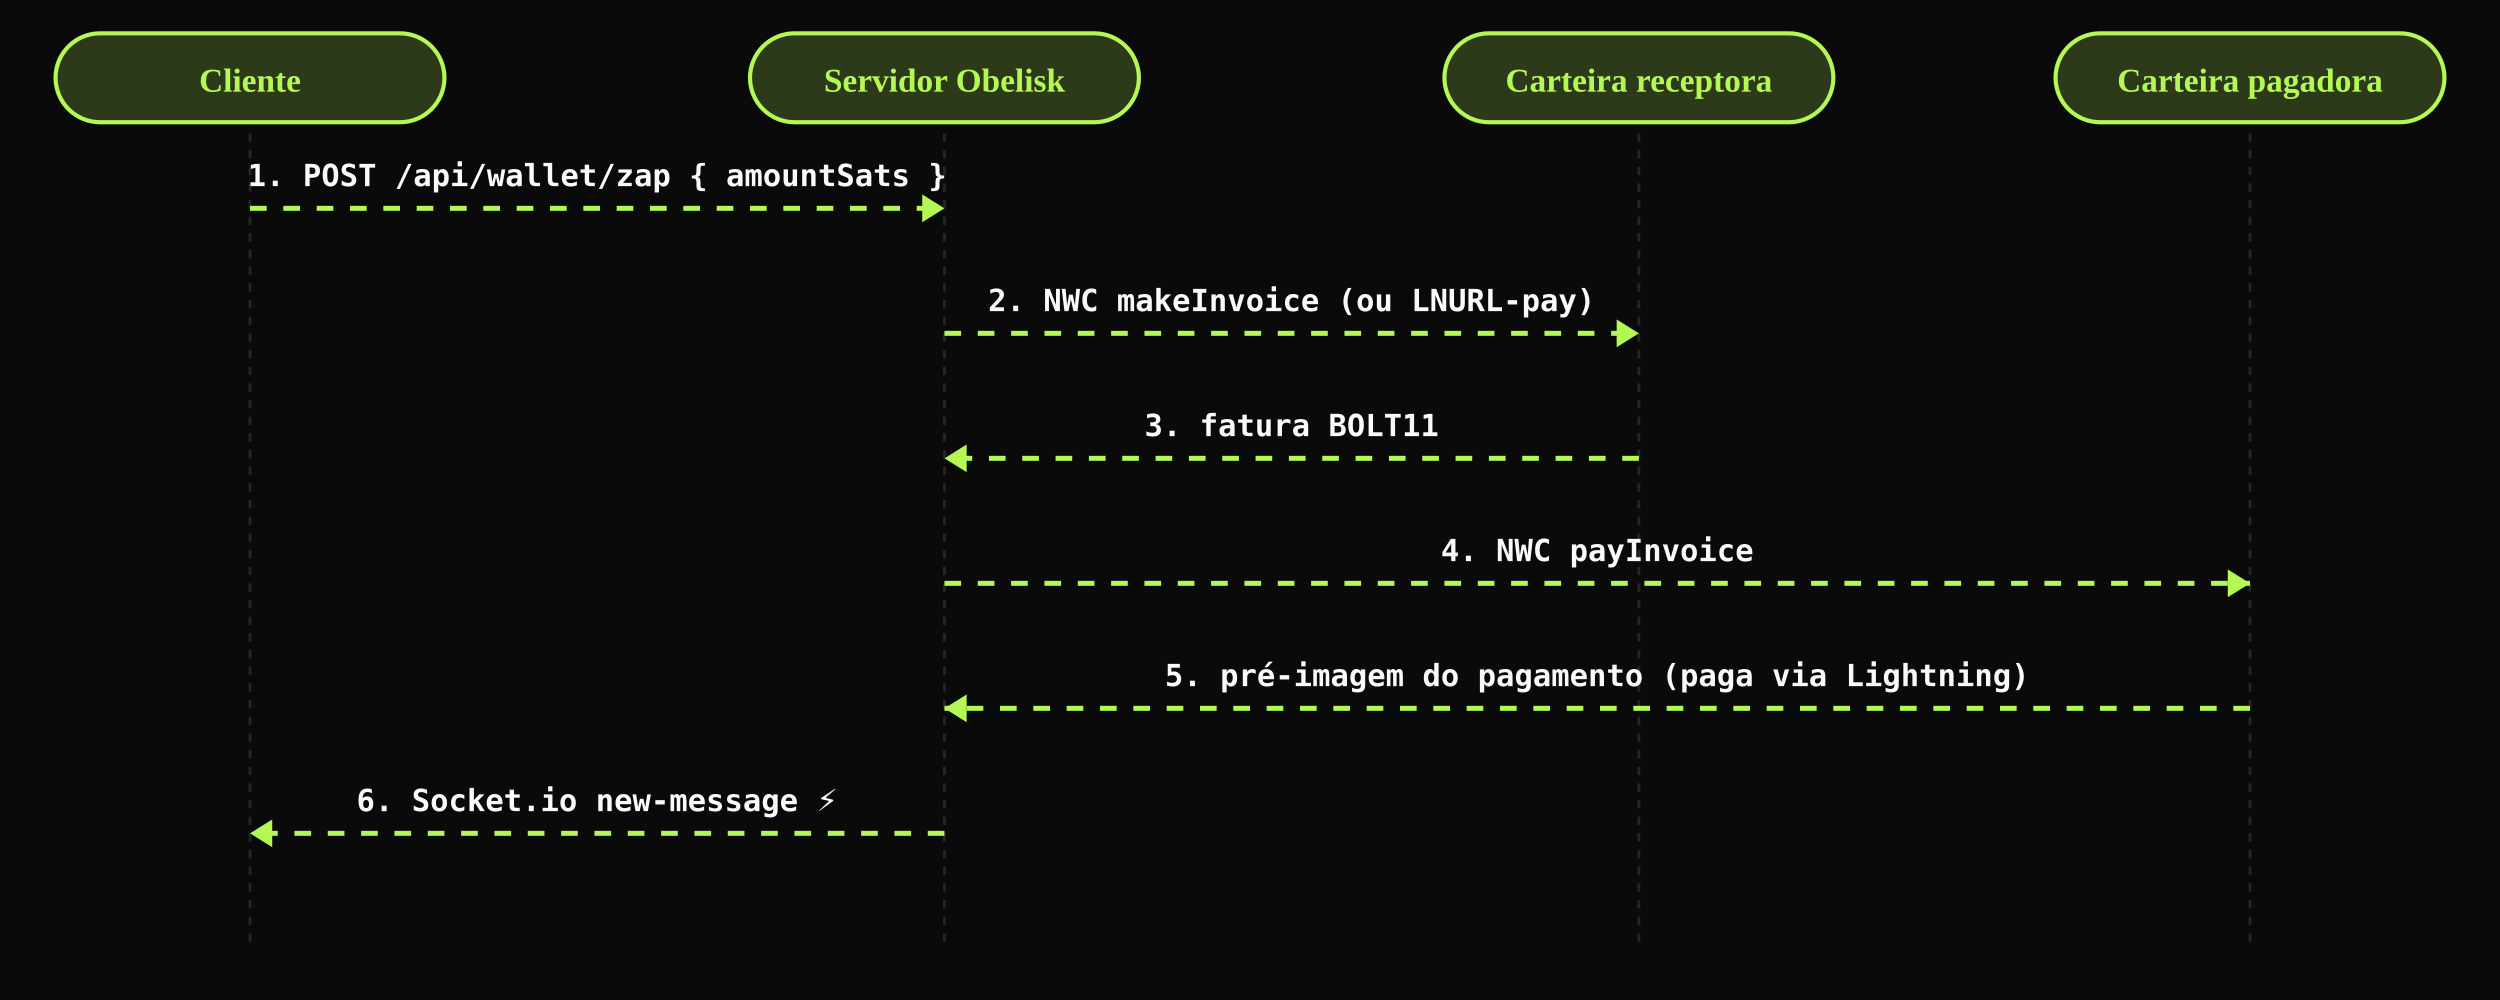
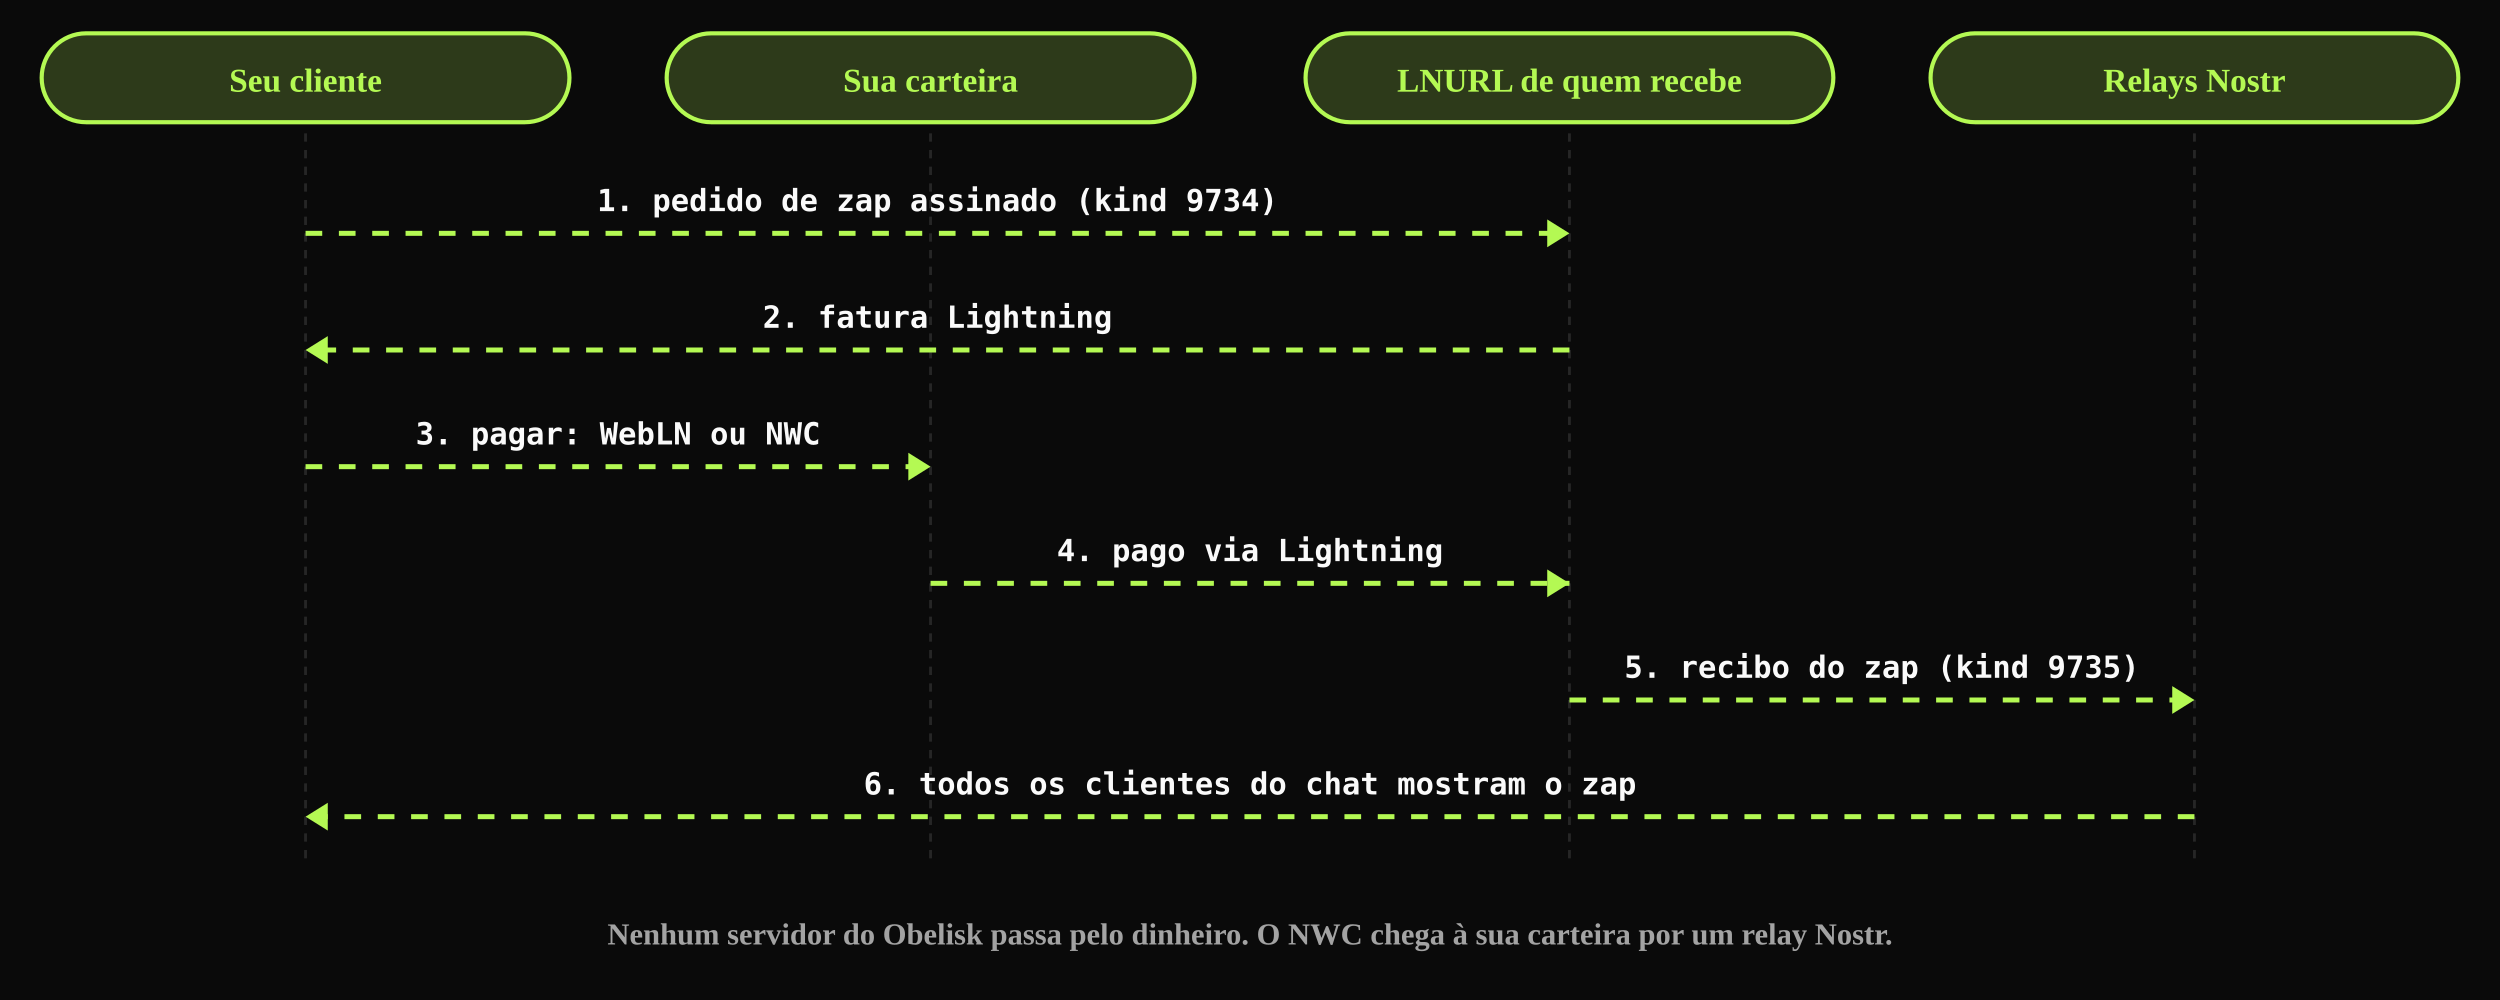
<svg xmlns="http://www.w3.org/2000/svg" viewBox="0 0 900 360" role="img" aria-label="Diagrama da sequência de um zap" class="w-full h-auto">
  <rect width="900" height="360" fill="#0a0a0a" />
  <g>
-     <rect x="20" y="12" width="140" height="32" rx="16" fill="#2d3a1a" stroke="#b4f953" stroke-width="1.5" />
-     <text x="90" y="33" text-anchor="middle" font-size="12" font-weight="700" fill="#b4f953">Cliente</text>
+     <rect x="15" y="12" width="190" height="32" rx="16" fill="#2d3a1a" stroke="#b4f953" stroke-width="1.5" />
+     <text x="110" y="33" text-anchor="middle" font-size="12" font-weight="700" fill="#b4f953">Seu cliente</text>
  </g>
  <g>
-     <rect x="270" y="12" width="140" height="32" rx="16" fill="#2d3a1a" stroke="#b4f953" stroke-width="1.5" />
-     <text x="340" y="33" text-anchor="middle" font-size="12" font-weight="700" fill="#b4f953">Servidor Obelisk</text>
+     <rect x="240" y="12" width="190" height="32" rx="16" fill="#2d3a1a" stroke="#b4f953" stroke-width="1.5" />
+     <text x="335" y="33" text-anchor="middle" font-size="12" font-weight="700" fill="#b4f953">Sua carteira</text>
  </g>
  <g>
-     <rect x="520" y="12" width="140" height="32" rx="16" fill="#2d3a1a" stroke="#b4f953" stroke-width="1.5" />
-     <text x="590" y="33" text-anchor="middle" font-size="12" font-weight="700" fill="#b4f953">Carteira receptora</text>
+     <rect x="470" y="12" width="190" height="32" rx="16" fill="#2d3a1a" stroke="#b4f953" stroke-width="1.5" />
+     <text x="565" y="33" text-anchor="middle" font-size="12" font-weight="700" fill="#b4f953">LNURL de quem recebe</text>
  </g>
  <g>
-     <rect x="740" y="12" width="140" height="32" rx="16" fill="#2d3a1a" stroke="#b4f953" stroke-width="1.5" />
-     <text x="810" y="33" text-anchor="middle" font-size="12" font-weight="700" fill="#b4f953">Carteira pagadora</text>
+     <rect x="695" y="12" width="190" height="32" rx="16" fill="#2d3a1a" stroke="#b4f953" stroke-width="1.5" />
+     <text x="790" y="33" text-anchor="middle" font-size="12" font-weight="700" fill="#b4f953">Relays Nostr</text>
  </g>
  <g stroke="#262626" stroke-width="1" stroke-dasharray="3 3">
-     <line x1="90" y1="48" x2="90" y2="340" />
-     <line x1="340" y1="48" x2="340" y2="340" />
-     <line x1="590" y1="48" x2="590" y2="340" />
-     <line x1="810" y1="48" x2="810" y2="340" />
+     <line x1="110" y1="48" x2="110" y2="312" />
+     <line x1="335" y1="48" x2="335" y2="312" />
+     <line x1="565" y1="48" x2="565" y2="312" />
+     <line x1="790" y1="48" x2="790" y2="312" />
  </g>
  <g>
-     <line x1="90" y1="75" x2="340" y2="75" stroke="#b4f953" stroke-width="1.8" stroke-dasharray="6 6" style="animation-delay:0s" />
-     <polygon points="332,70 340,75 332,80" fill="#b4f953" />
-     <text x="215" y="67" text-anchor="middle" font-size="11" font-weight="600" fill="#fafafa" font-family="monospace">1. POST /api/wallet/zap { amountSats }</text>
+     <line x1="110" y1="84" x2="565" y2="84" stroke="#b4f953" stroke-width="1.8" stroke-dasharray="6 6" style="animation-delay:0s" />
+     <polygon points="557,79 565,84 557,89" fill="#b4f953" />
+     <text x="337.5" y="76" text-anchor="middle" font-size="11" font-weight="600" fill="#fafafa" font-family="monospace">1. pedido de zap assinado (kind 9734)</text>
  </g>
  <g>
-     <line x1="340" y1="120" x2="590" y2="120" stroke="#b4f953" stroke-width="1.8" stroke-dasharray="6 6" style="animation-delay:0.25s" />
-     <polygon points="582,115 590,120 582,125" fill="#b4f953" />
-     <text x="465" y="112" text-anchor="middle" font-size="11" font-weight="600" fill="#fafafa" font-family="monospace">2. NWC makeInvoice (ou LNURL-pay)</text>
+     <line x1="565" y1="126" x2="110" y2="126" stroke="#b4f953" stroke-width="1.8" stroke-dasharray="6 6" style="animation-delay:0.25s" />
+     <polygon points="118,121 110,126 118,131" fill="#b4f953" />
+     <text x="337.5" y="118" text-anchor="middle" font-size="11" font-weight="600" fill="#fafafa" font-family="monospace">2. fatura Lightning</text>
  </g>
  <g>
-     <line x1="590" y1="165" x2="340" y2="165" stroke="#b4f953" stroke-width="1.8" stroke-dasharray="6 6" style="animation-delay:0.5s" />
-     <polygon points="348,160 340,165 348,170" fill="#b4f953" />
-     <text x="465" y="157" text-anchor="middle" font-size="11" font-weight="600" fill="#fafafa" font-family="monospace">3. fatura BOLT11</text>
+     <line x1="110" y1="168" x2="335" y2="168" stroke="#b4f953" stroke-width="1.8" stroke-dasharray="6 6" style="animation-delay:0.5s" />
+     <polygon points="327,163 335,168 327,173" fill="#b4f953" />
+     <text x="222.5" y="160" text-anchor="middle" font-size="11" font-weight="600" fill="#fafafa" font-family="monospace">3. pagar: WebLN ou NWC</text>
  </g>
  <g>
-     <line x1="340" y1="210" x2="810" y2="210" stroke="#b4f953" stroke-width="1.8" stroke-dasharray="6 6" style="animation-delay:0.75s" />
-     <polygon points="802,205 810,210 802,215" fill="#b4f953" />
-     <text x="575" y="202" text-anchor="middle" font-size="11" font-weight="600" fill="#fafafa" font-family="monospace">4. NWC payInvoice</text>
+     <line x1="335" y1="210" x2="565" y2="210" stroke="#b4f953" stroke-width="1.8" stroke-dasharray="6 6" style="animation-delay:0.75s" />
+     <polygon points="557,205 565,210 557,215" fill="#b4f953" />
+     <text x="450" y="202" text-anchor="middle" font-size="11" font-weight="600" fill="#fafafa" font-family="monospace">4. pago via Lightning</text>
  </g>
  <g>
-     <line x1="810" y1="255" x2="340" y2="255" stroke="#b4f953" stroke-width="1.8" stroke-dasharray="6 6" style="animation-delay:1s" />
-     <polygon points="348,250 340,255 348,260" fill="#b4f953" />
-     <text x="575" y="247" text-anchor="middle" font-size="11" font-weight="600" fill="#fafafa" font-family="monospace">5. pré-imagem do pagamento (paga via Lightning)</text>
+     <line x1="565" y1="252" x2="790" y2="252" stroke="#b4f953" stroke-width="1.8" stroke-dasharray="6 6" style="animation-delay:1s" />
+     <polygon points="782,247 790,252 782,257" fill="#b4f953" />
+     <text x="677.5" y="244" text-anchor="middle" font-size="11" font-weight="600" fill="#fafafa" font-family="monospace">5. recibo do zap (kind 9735)</text>
  </g>
  <g>
-     <line x1="340" y1="300" x2="90" y2="300" stroke="#b4f953" stroke-width="1.8" stroke-dasharray="6 6" style="animation-delay:1.25s" />
-     <polygon points="98,295 90,300 98,305" fill="#b4f953" />
-     <text x="215" y="292" text-anchor="middle" font-size="11" font-weight="600" fill="#fafafa" font-family="monospace">6. Socket.io new-message ⚡</text>
+     <line x1="790" y1="294" x2="110" y2="294" stroke="#b4f953" stroke-width="1.8" stroke-dasharray="6 6" style="animation-delay:1.25s" />
+     <polygon points="118,289 110,294 118,299" fill="#b4f953" />
+     <text x="450" y="286" text-anchor="middle" font-size="11" font-weight="600" fill="#fafafa" font-family="monospace">6. todos os clientes do chat mostram o zap</text>
  </g>
+   <text x="450" y="340" text-anchor="middle" font-size="11" font-weight="600" fill="#a3a3a3">Nenhum servidor do Obelisk passa pelo dinheiro. O NWC chega à sua carteira por um relay Nostr.</text>
</svg>
